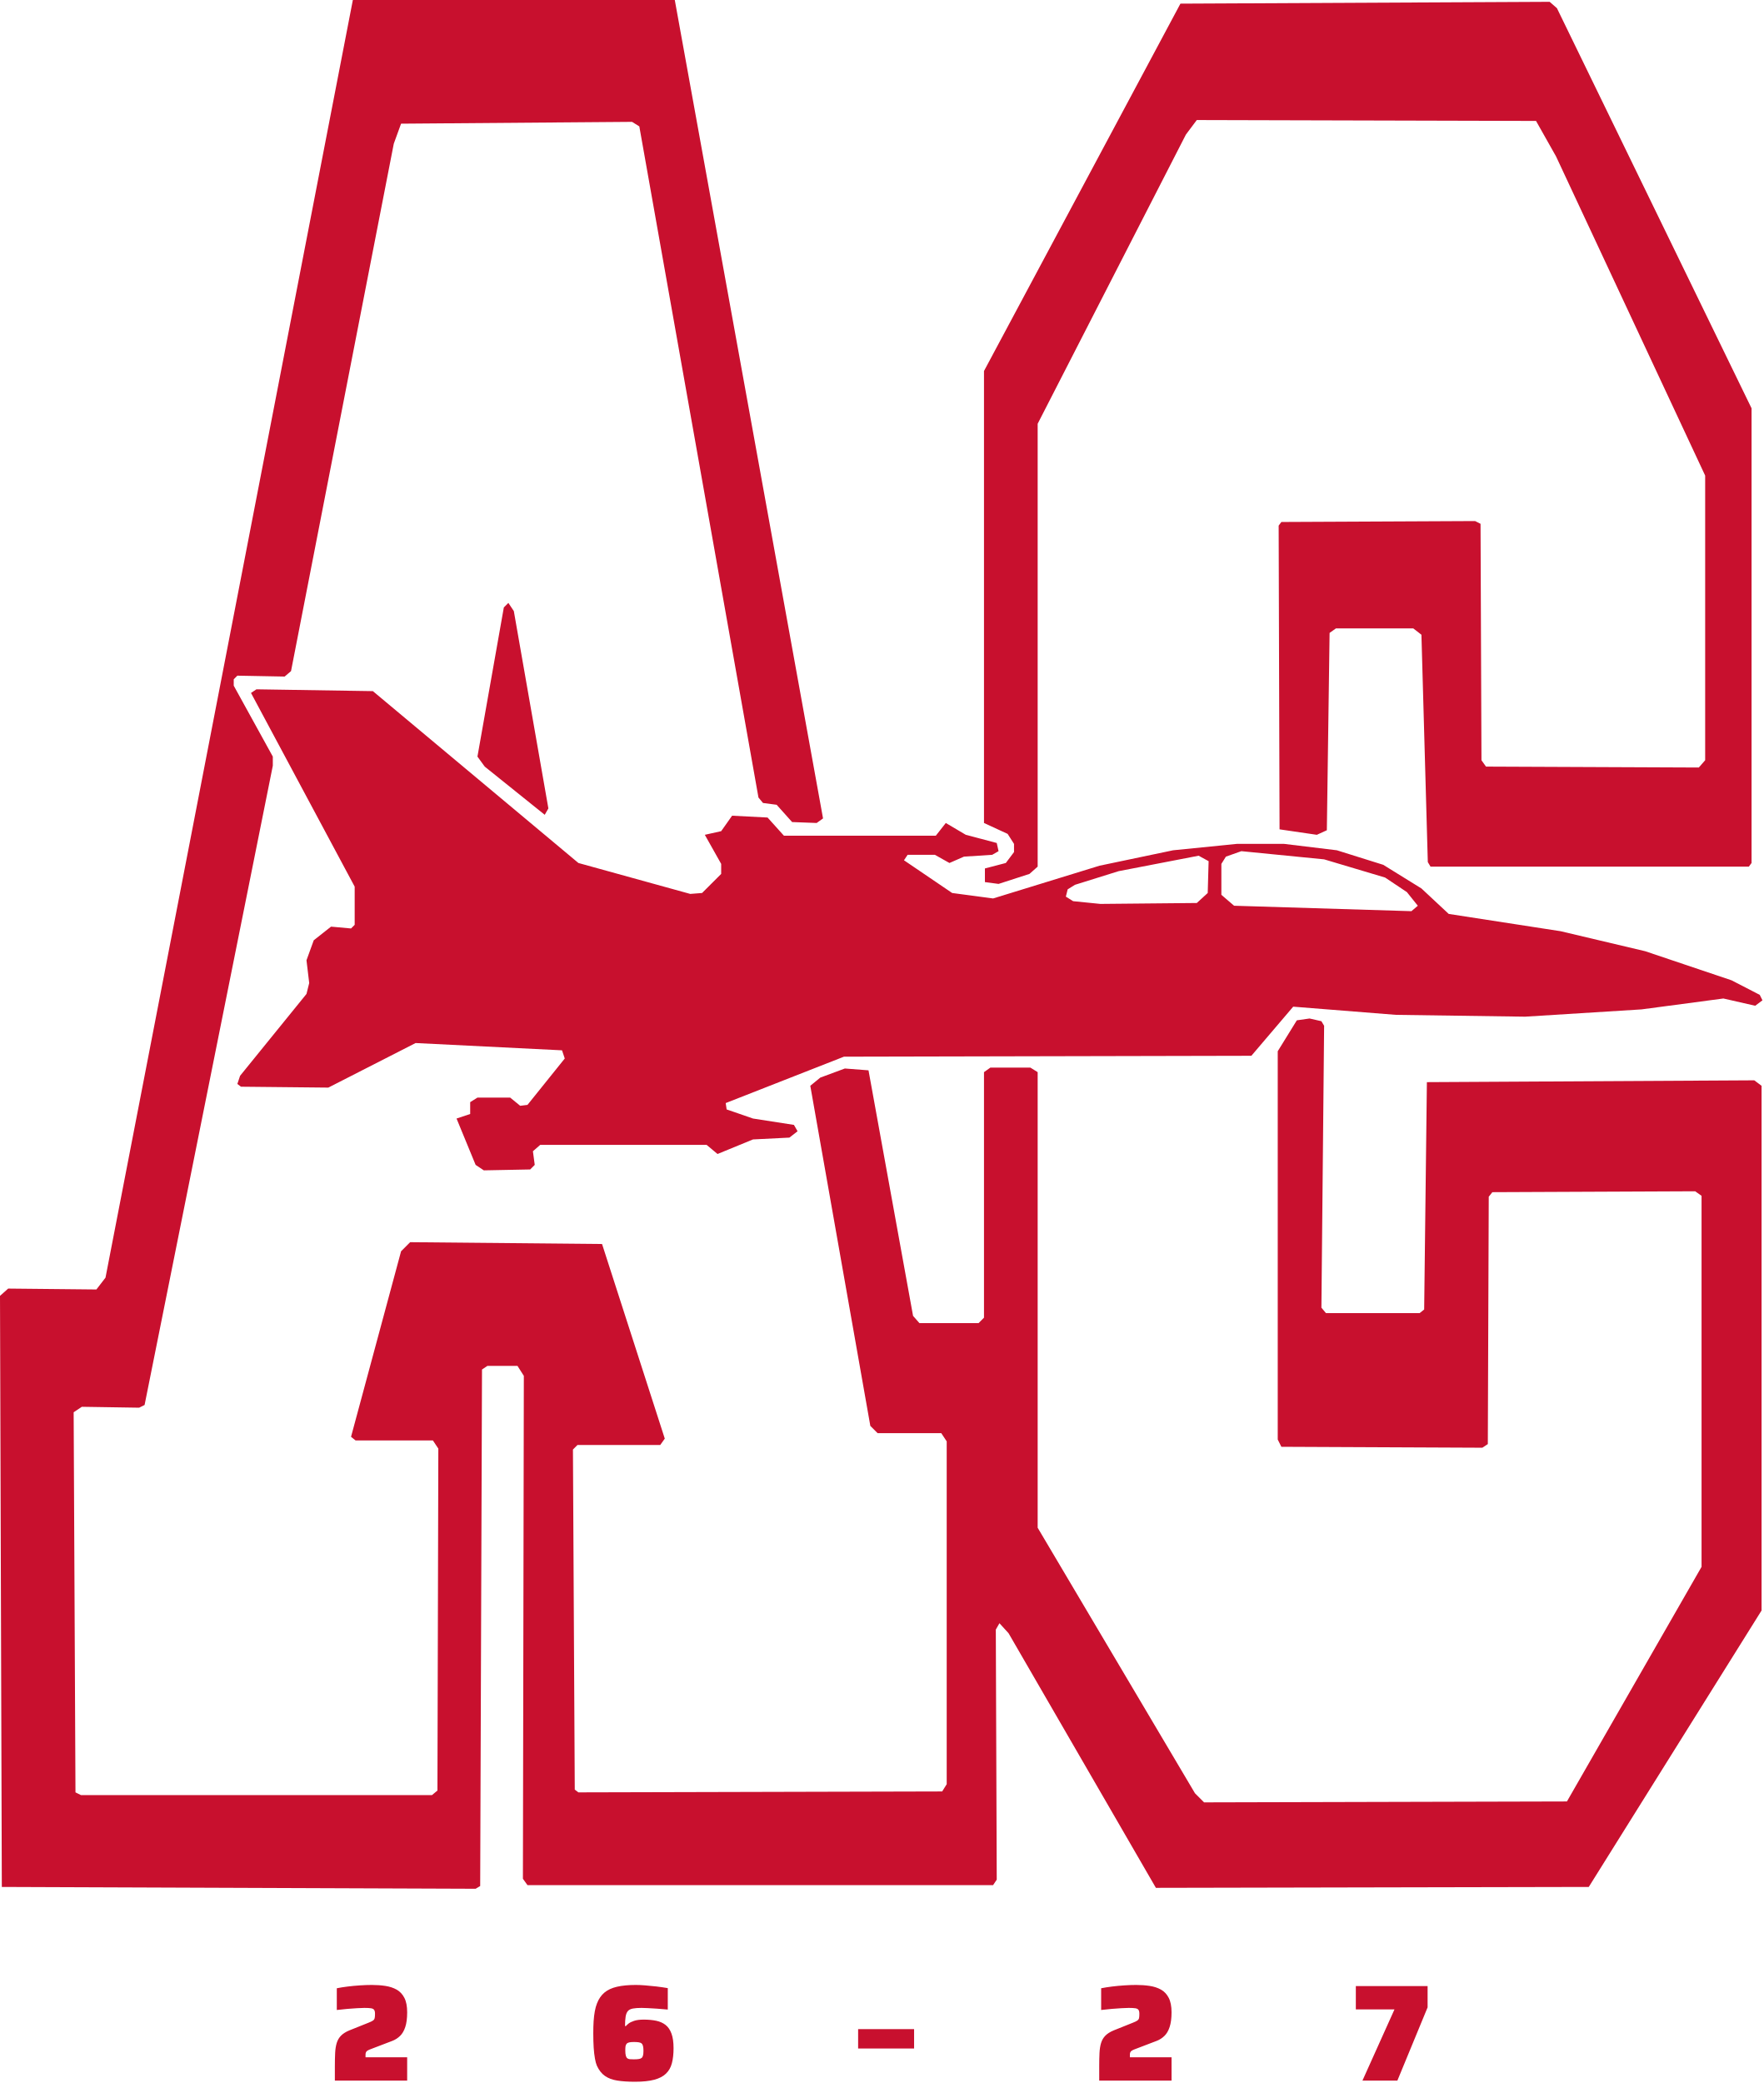
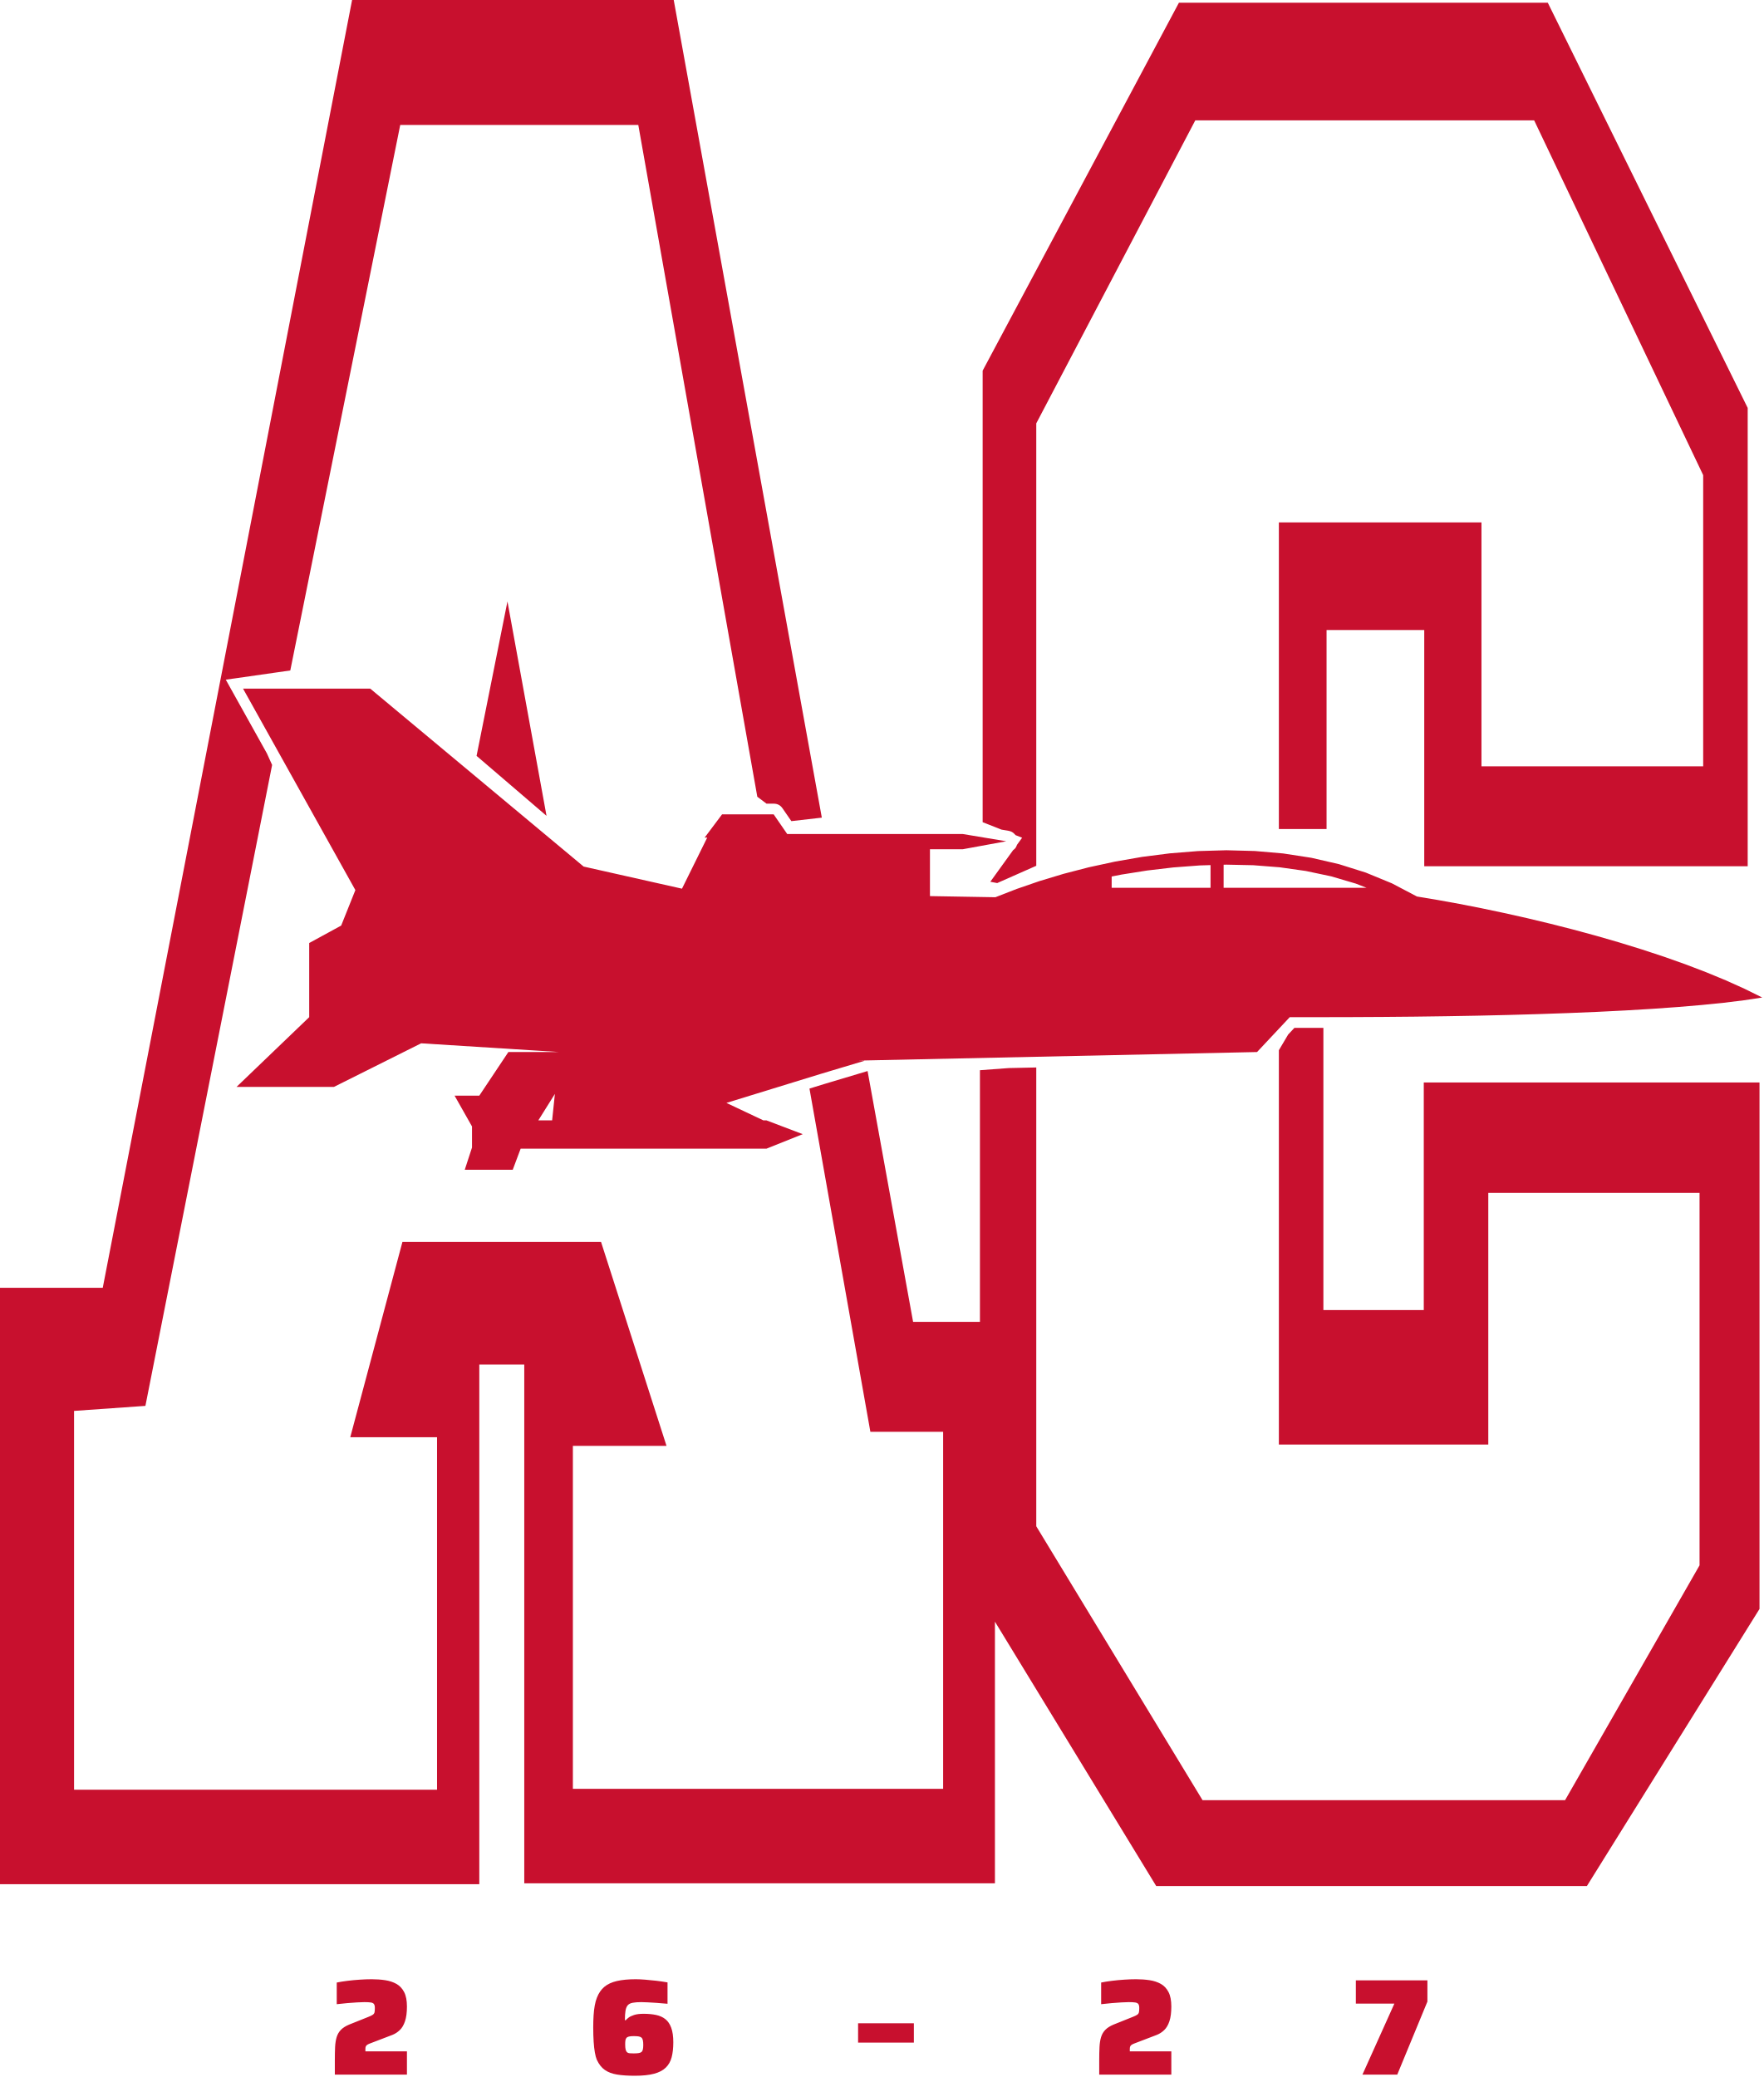
- <svg xmlns="http://www.w3.org/2000/svg" width="7.46in" height="8.81in" viewBox="0 0 746 881">
+ <svg xmlns="http://www.w3.org/2000/svg" width="7.48in" height="8.81in" viewBox="0 0 748 881">
  <g id="ink-jets-red">
-     <path fill="#C8102E" fill-rule="nonzero" d="M149.23 0 44.62 540.38 40.77 545.38 3.46 545 0 548.08 0.77 798.08 201.15 798.85 203.08 797.69 203.85 579.23 206.15 577.69H218.85L221.54 581.92L221.15 794.62L223.08 797.31H420L421.54 795L421.15 689.23L422.69 686.54L426.54 690.77L488.85 798.46L671.92 798.08L745 681.15V459.23L741.92 456.92L603.46 457.69L602.31 553.85L600.38 555.38H560.77L558.85 553.08L560 433.85L558.85 431.92L553.85 430.77L548.46 431.54L540.38 444.62V608.85L541.92 611.92L626.92 612.31L629.23 610.77L629.62 506.15L631.15 504.23L716.92 503.85L719.62 505.77V662.69L662.69 761.92L509.23 762.31L505.38 758.46L438.85 646.15V453.46L435.77 451.54H418.85L416.15 453.46V557.31L413.85 559.62H388.85L386.15 556.54L367.31 452.69L357.31 451.92L346.92 455.77L342.69 459.23L368.08 603.08L371.15 606.15H398.08L400.38 609.62V754.62L398.46 757.69L244.62 758.08L243.08 756.92L242.31 613.08L244.23 611.15H279.23L281.15 608.46L254.62 526.15L173.46 525.38L169.62 529.23L148.46 607.69L150.38 609.23H183.08L185.38 612.69L185 757.31L182.69 759.23H34.23L31.92 758.08L31.15 597.31L34.62 595L58.85 595.38L61.15 594.23L115.38 323.85V320L98.85 290V287.31L100.38 285.77L120.38 286.15L123.08 283.85L166.54 60.77L169.62 52.31L267.31 51.54L270.38 53.46L320.77 337.31L322.69 339.62L328.46 340.38L335 347.69L345.38 348.08L348.08 346.15L285.38 0ZM106.15 293.08 150 375V391.15L148.46 392.69L140 391.92L132.69 397.69L129.62 406.15L130.77 415.77L129.62 420.38L101.54 455L100.38 458.46L101.92 459.62L138.85 460L175.77 441.15L237.69 444.23L238.85 447.69L223.08 467.31L220 467.69L215.77 464.23H201.92L198.85 466.15V471.15L193.08 473.08L201.15 492.69L204.62 495L224.23 494.62L226.15 492.69L225.38 486.92L228.46 484.23H298.85L303.46 488.08L318.46 481.92L333.85 481.15L337.31 478.46L335.77 475.77L318.46 473.08L307.31 469.23L306.92 466.54L356.92 446.92L529.23 446.54L546.92 425.77L590.38 429.23L645 430L694.23 426.92L728.85 422.31L742.31 425.38L745.38 423.08L744.23 420.77L732.31 414.62L695.77 402.31L660 393.85L612.69 386.54L601.15 375.77L585 365.77L565.38 359.62L543.08 356.92H523.08L496.15 359.62L465 366.15L420 380L402.69 377.69L382.31 363.85L383.85 361.54H395.38L401.54 365L407.69 362.31L419.62 361.54L422.31 360L421.54 356.54L408.46 353.08L400 348.08L395.77 353.46H331.54L324.62 345.77L309.62 345L305 351.54L298.08 353.08L305 365.38V369.62L296.92 377.69L291.92 378.08L244.62 365L157.69 292.31L108.46 291.54ZM499.23 1.54 416.15 156.92V348.08L426.15 352.69L428.85 356.92V360.38L425.38 365L416.54 367.31V373.08L422.31 373.85L435.38 369.62L438.85 366.54V179.23L501.54 56.92L506.15 50.77L649.62 51.15L658.08 66.15L721.15 201.15V321.54L718.46 324.62L628.46 324.23L626.54 321.54L626.15 221.54L623.85 220.38L541.92 220.77L540.77 222.31L541.15 350.77L556.92 353.08L561.15 351.15L562.31 267.69L565 265.77H597.69L601.15 268.46L603.85 364.62L605 366.54H739.62L740.77 365V172.69L658.46 3.46L655.38 0.77ZM516.54 365.38 518.46 362.31 525 360 560 363.46 585.77 371.15 595 377.31 599.62 383.08 596.92 385.38 521.92 383.08 516.54 378.46ZM215 255 213.08 256.92 201.92 320 205 324.23 230.38 344.62 231.92 341.92 217.31 258.46ZM268.52 880.47Q273.52 880.47 276.69 879.62Q279.86 878.78 281.66 877.03Q283.47 875.29 284.16 872.62Q284.86 869.94 284.86 866.28Q284.86 862.5 283.99 860.12Q283.12 857.73 281.49 856.45Q279.86 855.17 277.54 854.68Q275.21 854.19 272.24 854.19Q269.74 854.19 268.18 854.71Q266.61 855.23 265.82 855.87Q265.04 856.51 264.69 856.92H264.34Q264.34 854.42 264.6 852.88Q264.86 851.34 265.56 850.55Q266.26 849.77 267.65 849.51Q269.05 849.24 271.31 849.24Q272.3 849.24 273.99 849.33Q275.68 849.42 277.86 849.56Q280.04 849.71 282.42 849.94V840.87Q280.09 840.47 277.59 840.17Q275.09 839.88 272.86 839.71Q270.62 839.53 268.93 839.53Q264.22 839.53 260.94 840.29Q257.65 841.05 255.62 842.76Q253.58 844.48 252.48 847.33Q251.9 848.78 251.55 850.7Q251.2 852.62 251.05 854.91Q250.91 857.21 250.91 859.94Q250.91 863.37 251.08 866.05Q251.26 868.72 251.61 870.64Q251.95 872.56 252.42 873.66Q253.76 876.57 255.85 878.02Q257.94 879.48 261.05 879.97Q264.16 880.47 268.52 880.47ZM464.88 880H495.47V870.12H477.85V869.01Q477.85 868.31 478.08 867.91Q478.31 867.5 478.84 867.21Q479.36 866.92 480.17 866.63L489.3 863.14Q491.05 862.44 492.44 861.1Q493.84 859.77 494.65 857.35Q495.47 854.94 495.47 851.1Q495.47 847.27 494.27 844.97Q493.08 842.67 491.02 841.51Q488.95 840.35 486.25 839.94Q483.55 839.53 480.52 839.53Q478.2 839.53 475.52 839.71Q472.85 839.88 470.29 840.2Q467.73 840.52 465.7 840.93V850.12Q468.02 849.83 470.23 849.65Q472.44 849.48 474.3 849.36Q476.16 849.24 477.38 849.24Q479.19 849.24 480.15 849.39Q481.1 849.53 481.48 850.06Q481.86 850.58 481.86 851.74Q481.86 852.97 481.72 853.58Q481.57 854.19 480.99 854.59Q480.41 855 479.07 855.52L470.93 858.78Q468.72 859.71 467.47 860.99Q466.22 862.27 465.67 864.07Q465.12 865.87 465 868.28Q464.88 870.7 464.88 873.95ZM141.62 880H172.2V870.12H154.59V869.01Q154.59 868.31 154.82 867.91Q155.05 867.5 155.58 867.21Q156.1 866.92 156.91 866.63L166.04 863.14Q167.79 862.44 169.18 861.1Q170.58 859.77 171.39 857.35Q172.2 854.94 172.2 851.1Q172.2 847.27 171.01 844.97Q169.82 842.67 167.76 841.51Q165.69 840.35 162.99 839.94Q160.29 839.53 157.26 839.53Q154.94 839.53 152.26 839.71Q149.59 839.88 147.03 840.2Q144.47 840.52 142.44 840.93V850.12Q144.76 849.83 146.97 849.65Q149.18 849.48 151.04 849.36Q152.9 849.24 154.12 849.24Q155.93 849.24 156.88 849.39Q157.84 849.53 158.22 850.06Q158.6 850.58 158.6 851.74Q158.6 852.97 158.45 853.58Q158.31 854.19 157.73 854.59Q157.15 855 155.81 855.52L147.67 858.78Q145.46 859.71 144.21 860.99Q142.96 862.27 142.41 864.07Q141.86 865.87 141.74 868.28Q141.62 870.7 141.62 873.95ZM511.15 364.23 510.77 377.69 506.15 381.92 465.38 382.31 453.85 381.15 450.77 379.23 451.54 376.15 454.62 374.23 473.08 368.46 506.92 361.92ZM576.2 880H590.97L603.76 849.01V840H573.41V849.88H589.75ZM362.92 866.4H386.59V858.2H362.92ZM268.06 870.99Q267.07 870.99 266.37 870.93Q265.68 870.87 265.27 870.52Q264.86 870.17 264.66 869.39Q264.45 868.6 264.45 867.15Q264.45 866.16 264.54 865.52Q264.63 864.88 264.98 864.45Q265.33 864.01 266.05 863.84Q266.78 863.66 268.06 863.66Q269.28 863.66 270.09 863.78Q270.91 863.9 271.34 864.27Q271.78 864.65 271.95 865.41Q272.13 866.16 272.13 867.38Q272.13 868.6 271.95 869.33Q271.78 870.06 271.34 870.41Q270.91 870.76 270.09 870.87Q269.28 870.99 268.06 870.99Z" />
+     <path fill="#C8102E" fill-rule="nonzero" d="M94.09 285.3 43.58 546.24H0V799.23H203.28V578.81H222.35V798.84H421.97V687.86L490.37 800H673.03L746.24 682.47V459.15H603.85V555.68H561.27V435.99L560.89 435.99H548.98L546.34 438.81L542.39 445.47V612.72H631.21V505.97H720.81V663.97L663.78 763.58H510.02L439.5 647.4V452.79L427.84 453.04L415.61 453.95V560.69H387.26L367.96 454.33L367.86 454.33L349.51 459.83L343.31 461.74L369.14 607.32H400V758.77H242.97V613.29H282.68L254.91 526.78H170.68L148.55 609.63H185.36V759.15H31.41V598.46L61.67 596.33L115.41 324.47L113.19 319.56L99.11 294.31L99.11 294.31L95.76 288.3L98.84 287.86L99.02 287.84L123.12 284.39L169.75 52.99H270.71L321.19 337.96L325.1 340.89H328.13Q330.52 340.89 331.87 342.85L335.63 348.3L348.55 346.82L285.74 0H149.33ZM103.08 292.1 150.72 377.55 144.7 392.6 131.14 400V431.45L100.31 461.04H141.62L178.61 442.54L237.19 446.24H215.61L203.28 464.74H192.79L200.19 477.81V486.74L197.11 496.18H217.46L220.81 487.24H325.05L340.46 481.08L325.05 475.22H323.74L308.09 467.82L348.17 455.49L366.67 449.94L364.02 449.87L533.14 446.24L547.01 431.45H560.89L573.73 431.42L586.79 431.35L599.98 431.23L613.22 431.05L626.44 430.82L639.54 430.52L652.47 430.15L665.13 429.71L677.44 429.2L689.33 428.6L700.73 427.92L711.54 427.15L721.69 426.29L731.1 425.34L739.7 424.28L747.4 423.12L739.91 419.42L731.94 415.83L723.54 412.36L714.76 409.01L705.67 405.79L696.32 402.71L686.77 399.76L677.07 396.96L667.28 394.3L657.46 391.8L647.66 389.45L637.93 387.27L628.35 385.25L618.95 383.41L609.81 381.75L600.96 380.27L590.32 374.68L579.24 370.12L567.82 366.53L556.12 363.84L544.22 362.01L532.2 360.97L520.13 360.65L508.09 361L496.17 361.96L484.42 363.46L472.94 365.46L461.8 367.87L451.08 370.65L440.84 373.74L431.18 377.07L422.16 380.58L394.41 380.1V360.23H408.29L426.78 356.84L408.29 353.76H333.87L328.13 345.43H306.24L298.84 355.3L299.95 355.27L289.24 376.95L247.53 367.57L157.03 292.1ZM431.31 358.37 431.12 358.87Q430.98 359.25 430.75 359.58Q430.48 359.96 430.11 360.27L429.69 360.6L426.01 365.7L420.01 374.02L422.93 374.57L439.5 367.24V179.58L506.94 51.06H650.67L722.35 201.54V325.05H628.32V221.58H542.39V351.64H562.62V267.24H604.05V367.44H741.23V173.03L656.45 1.16H500L416.76 157.23V348.75L424.76 351.9L427.53 352.36Q429.2 352.64 430.1 353.59L430.71 354.24L433.5 355.34ZM215.22 255.11 202.12 320.62 231.79 346.05ZM269.22 880.47Q274.22 880.47 277.39 879.62Q280.56 878.78 282.36 877.03Q284.16 875.29 284.86 872.62Q285.56 869.94 285.56 866.28Q285.56 862.5 284.68 860.12Q283.81 857.73 282.18 856.45Q280.56 855.17 278.23 854.68Q275.9 854.19 272.94 854.19Q270.44 854.19 268.87 854.71Q267.3 855.23 266.52 855.87Q265.73 856.51 265.38 856.92H265.03Q265.03 854.42 265.29 852.88Q265.56 851.34 266.25 850.55Q266.95 849.77 268.35 849.51Q269.74 849.24 272.01 849.24Q273 849.24 274.68 849.33Q276.37 849.42 278.55 849.56Q280.73 849.71 283.11 849.94V840.87Q280.79 840.47 278.29 840.17Q275.79 839.88 273.55 839.71Q271.31 839.53 269.63 839.53Q264.92 839.53 261.63 840.29Q258.35 841.05 256.31 842.76Q254.28 844.48 253.17 847.33Q252.59 848.78 252.24 850.7Q251.89 852.62 251.75 854.91Q251.6 857.21 251.6 859.94Q251.6 863.37 251.78 866.05Q251.95 868.72 252.3 870.64Q252.65 872.56 253.11 873.66Q254.45 876.57 256.54 878.02Q258.64 879.48 261.75 879.97Q264.86 880.47 269.22 880.47ZM466.2 880H496.78V870.12H479.17V869.01Q479.17 868.31 479.4 867.91Q479.63 867.5 480.16 867.21Q480.68 866.92 481.49 866.63L490.62 863.14Q492.37 862.44 493.76 861.1Q495.16 859.77 495.97 857.35Q496.78 854.94 496.78 851.1Q496.78 847.27 495.59 844.97Q494.4 842.67 492.34 841.51Q490.27 840.35 487.57 839.94Q484.87 839.53 481.84 839.53Q479.52 839.53 476.84 839.71Q474.17 839.88 471.61 840.2Q469.05 840.52 467.02 840.93V850.12Q469.34 849.83 471.55 849.65Q473.76 849.48 475.62 849.36Q477.48 849.24 478.7 849.24Q480.51 849.24 481.46 849.39Q482.42 849.53 482.8 850.06Q483.18 850.58 483.18 851.74Q483.18 852.97 483.03 853.58Q482.89 854.19 482.31 854.59Q481.73 855 480.39 855.52L472.25 858.78Q470.04 859.71 468.79 860.99Q467.54 862.27 466.99 864.07Q466.44 865.87 466.32 868.28Q466.2 870.7 466.2 873.95ZM142.01 880H172.59V870.12H154.97V869.01Q154.97 868.31 155.2 867.91Q155.44 867.5 155.96 867.21Q156.48 866.92 157.3 866.63L166.42 863.14Q168.17 862.44 169.56 861.1Q170.96 859.77 171.77 857.35Q172.59 854.94 172.59 851.1Q172.59 847.27 171.4 844.97Q170.2 842.67 168.14 841.51Q166.08 840.35 163.37 839.94Q160.67 839.53 157.65 839.53Q155.32 839.53 152.65 839.71Q149.97 839.88 147.41 840.2Q144.85 840.52 142.82 840.93V850.12Q145.15 849.83 147.35 849.65Q149.56 849.48 151.42 849.36Q153.28 849.24 154.51 849.24Q156.31 849.24 157.27 849.39Q158.23 849.53 158.6 850.06Q158.98 850.58 158.98 851.74Q158.98 852.97 158.84 853.58Q158.69 854.19 158.11 854.59Q157.53 855 156.19 855.52L148.05 858.78Q145.84 859.71 144.59 860.99Q143.34 862.27 142.79 864.07Q142.24 865.87 142.12 868.28Q142.01 870.7 142.01 873.95ZM577.83 880H592.6L605.39 849.01V840H575.04V849.88H591.38ZM518.96 376.57V366.79L520.2 366.76L531.53 367L542.76 367.88L553.81 369.44L564.59 371.72L575.02 374.8L579.56 376.57ZM513.41 376.57 471.48 376.57V371.79L475.64 370.97L486.49 369.25L497.6 367.94L508.86 367.09L513.41 366.95ZM363.93 866.4H387.59V858.2H363.93ZM268.75 870.99Q267.77 870.99 267.07 870.93Q266.37 870.87 265.96 870.52Q265.56 870.17 265.35 869.39Q265.15 868.6 265.15 867.15Q265.15 866.16 265.24 865.52Q265.32 864.88 265.67 864.45Q266.02 864.01 266.75 863.84Q267.47 863.66 268.75 863.66Q269.97 863.66 270.79 863.78Q271.6 863.9 272.04 864.27Q272.47 864.65 272.65 865.41Q272.82 866.16 272.82 867.38Q272.82 868.6 272.65 869.33Q272.47 870.06 272.04 870.41Q271.6 870.76 270.79 870.87Q269.97 870.99 268.75 870.99ZM235.34 464 234.17 475.22H228.32Z" />
  </g>
</svg>
